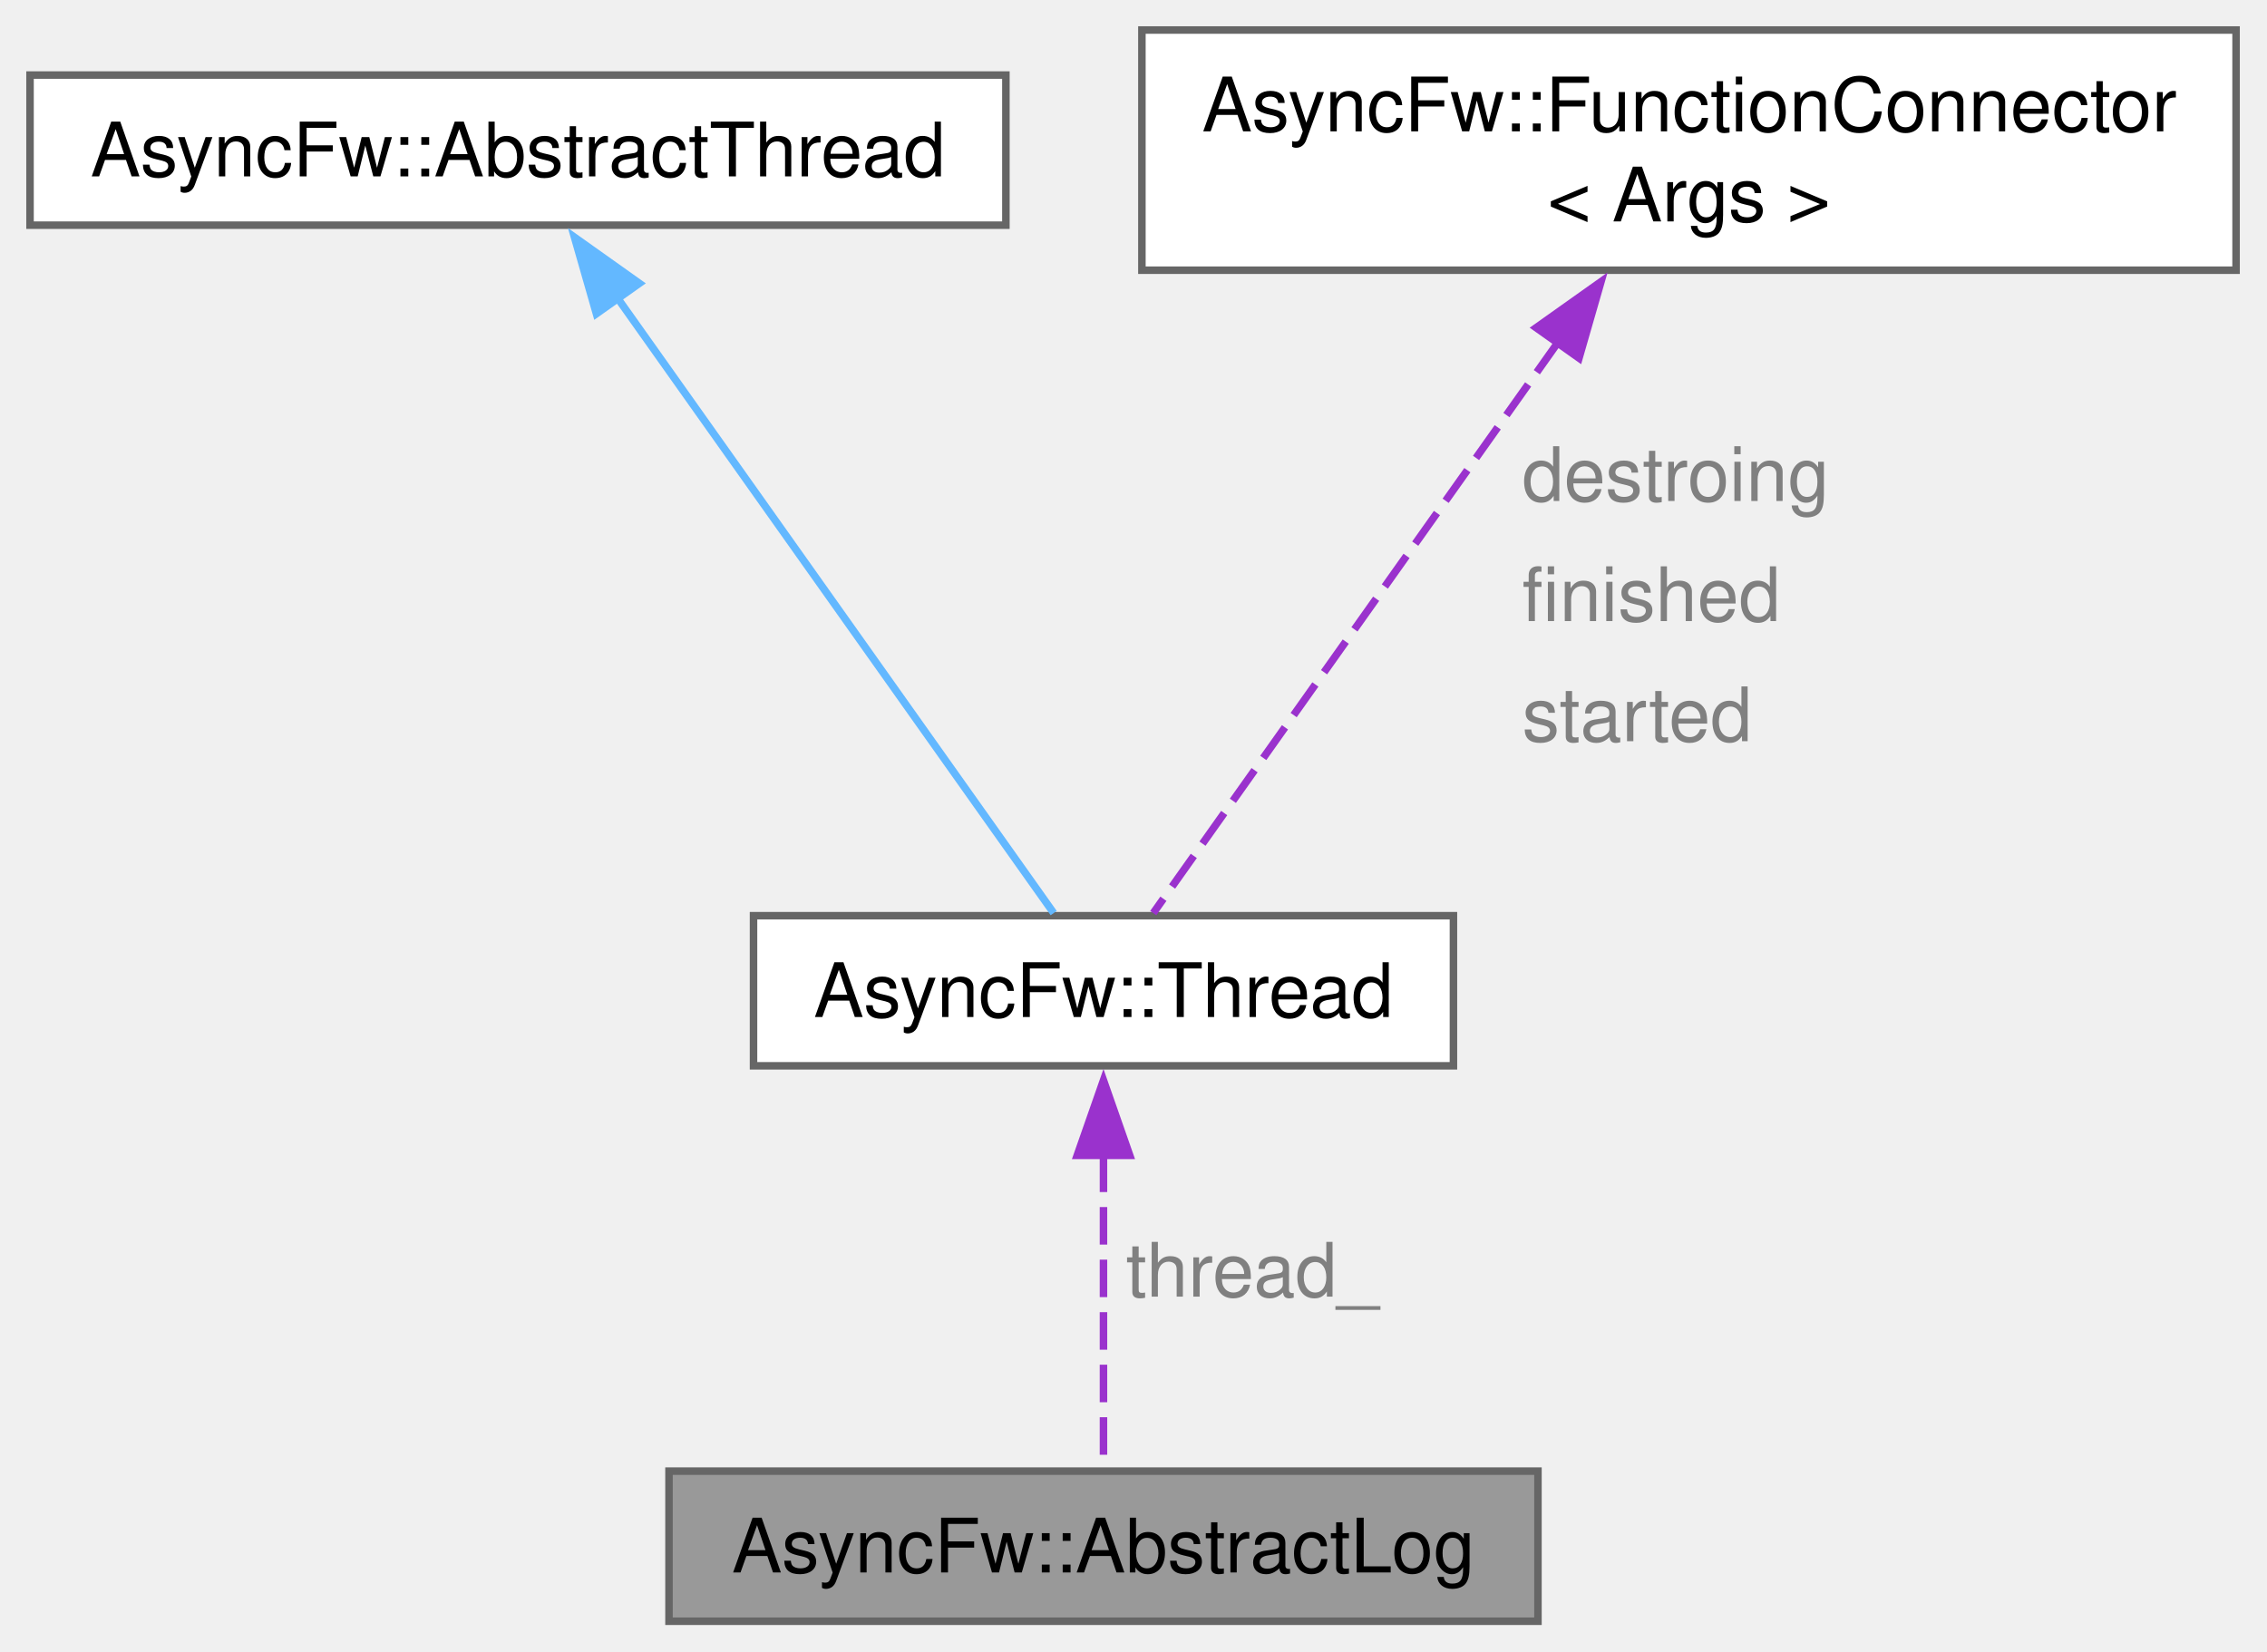
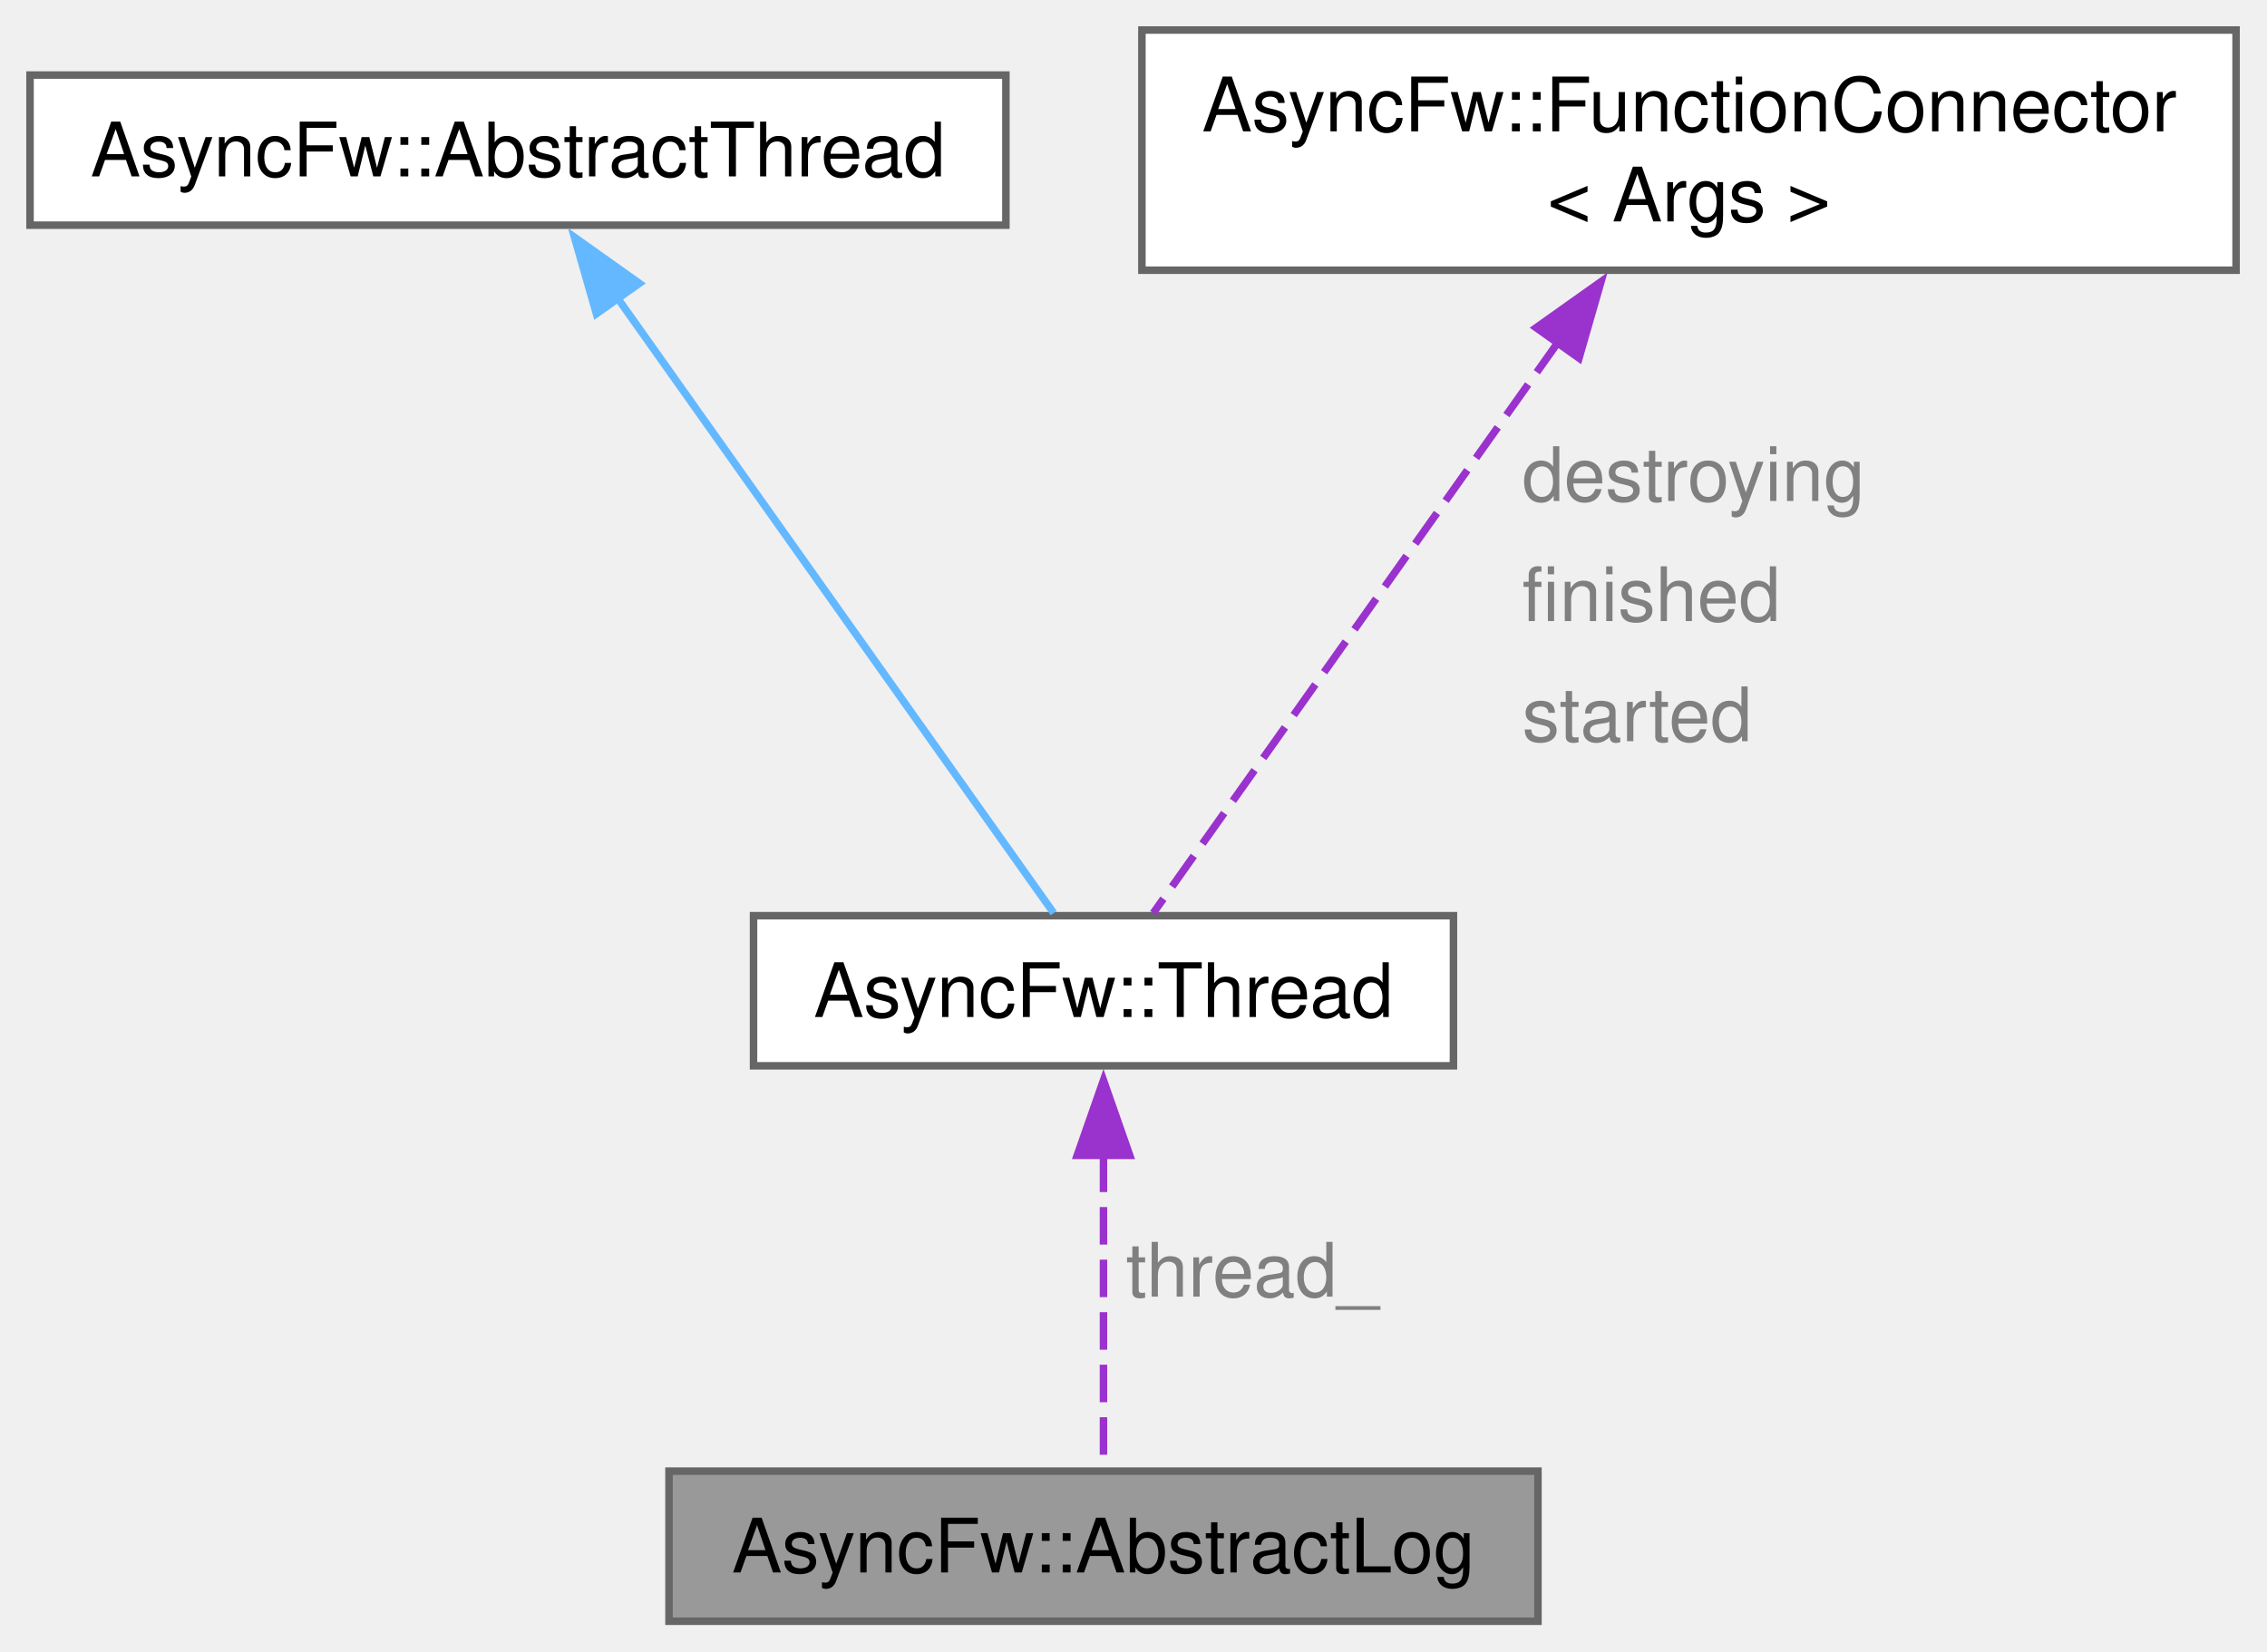
<svg xmlns="http://www.w3.org/2000/svg" xmlns:xlink="http://www.w3.org/1999/xlink" width="302pt" height="220pt" viewBox="0.00 0.00 302.00 220.00">
  <g id="graph0" class="graph" transform="scale(1 1) rotate(0) translate(4 216)">
    <g id="Node000001" class="node">
      <g id="a_Node000001">
        <a xlink:title="The AbstractLog class provides the core thread-safe infrastructure for log management and duplicate r...">
          <polygon fill="#999999" stroke="#666666" points="200.88,-20 85.12,-20 85.12,0 200.88,0 200.88,-20" />
          <text xml:space="preserve" text-anchor="middle" x="143" y="-6.5" font-family="Helvetica,sans-Serif" font-size="10.00">AsyncFw::AbstractLog</text>
        </a>
      </g>
    </g>
    <g id="Node000002" class="node">
      <g id="a_Node000002">
        <a xlink:href="classAsyncFw_1_1Thread.html" target="_top" xlink:title="AsyncFw::Thread thread with sockets.">
          <polygon fill="white" stroke="#666666" points="189.62,-94 96.38,-94 96.38,-74 189.62,-74 189.62,-94" />
          <text xml:space="preserve" text-anchor="middle" x="143" y="-80.5" font-family="Helvetica,sans-Serif" font-size="10.00">AsyncFw::Thread</text>
        </a>
      </g>
    </g>
    <g id="edge1_Node000001_Node000002" class="edge">
      <g id="a_edge1_Node000001_Node000002">
        <a xlink:title=" ">
          <path fill="none" stroke="#9a32cd" stroke-dasharray="5,2" d="M143,-62.18C143,-48.29 143,-30.71 143,-20.19" />
          <polygon fill="#9a32cd" stroke="#9a32cd" points="139.5,-62.07 143,-72.07 146.5,-62.07 139.5,-62.07" />
        </a>
      </g>
      <text xml:space="preserve" text-anchor="start" x="146" y="-43.25" font-family="Helvetica,sans-Serif" font-size="10.00" fill="grey">thread_</text>
    </g>
    <g id="Node000003" class="node">
      <g id="a_Node000003">
        <a xlink:href="classAsyncFw_1_1AbstractThread.html" target="_top" xlink:title="The AbstractThread class provides the base functionality for thread management.">
          <polygon fill="white" stroke="#666666" points="130,-206 0,-206 0,-186 130,-186 130,-206" />
          <text xml:space="preserve" text-anchor="middle" x="65" y="-192.5" font-family="Helvetica,sans-Serif" font-size="10.00">AsyncFw::AbstractThread</text>
        </a>
      </g>
    </g>
    <g id="edge2_Node000002_Node000003" class="edge">
      <g id="a_edge2_Node000002_Node000003">
        <a xlink:title=" ">
          <path fill="none" stroke="#63b8ff" d="M78.28,-176.27C95.14,-152.5 123.54,-112.44 136.37,-94.35" />
          <polygon fill="#63b8ff" stroke="#63b8ff" points="75.45,-174.2 72.53,-184.39 81.17,-178.25 75.45,-174.2" />
        </a>
      </g>
    </g>
    <g id="Node000004" class="node">
      <g id="a_Node000004">
        <a xlink:href="classAsyncFw_1_1FunctionConnector.html" target="_top" xlink:title="Provides a thread-safe, publisher-subscriber mechanism to establish sender-to-receivers connections.">
          <polygon fill="white" stroke="#666666" points="293.88,-212 148.12,-212 148.12,-180 293.88,-180 293.88,-212" />
          <text xml:space="preserve" text-anchor="start" x="156.12" y="-198.5" font-family="Helvetica,sans-Serif" font-size="10.00">AsyncFw::FunctionConnector</text>
          <text xml:space="preserve" text-anchor="middle" x="221" y="-186.5" font-family="Helvetica,sans-Serif" font-size="10.00">&lt; Args &gt;</text>
        </a>
      </g>
    </g>
    <g id="edge3_Node000002_Node000004" class="edge">
      <g id="a_edge3_Node000002_Node000004">
        <a xlink:title=" ">
          <path fill="none" stroke="#9a32cd" stroke-dasharray="5,2" d="M203.62,-170.49C186.57,-146.45 161.47,-111.04 149.63,-94.35" />
          <polygon fill="#9a32cd" stroke="#9a32cd" points="200.64,-172.34 209.28,-178.47 206.35,-168.29 200.64,-172.34" />
        </a>
      </g>
-       <text xml:space="preserve" text-anchor="start" x="198.77" y="-149.25" font-family="Helvetica,sans-Serif" font-size="10.00" fill="grey">destroing</text>
+       <text xml:space="preserve" text-anchor="start" x="198.77" y="-149.25" font-family="Helvetica,sans-Serif" font-size="10.00" fill="grey">destroying</text>
      <text xml:space="preserve" text-anchor="start" x="198.77" y="-133.25" font-family="Helvetica,sans-Serif" font-size="10.00" fill="grey">finished</text>
      <text xml:space="preserve" text-anchor="start" x="198.77" y="-117.25" font-family="Helvetica,sans-Serif" font-size="10.00" fill="grey">started</text>
    </g>
  </g>
</svg>
